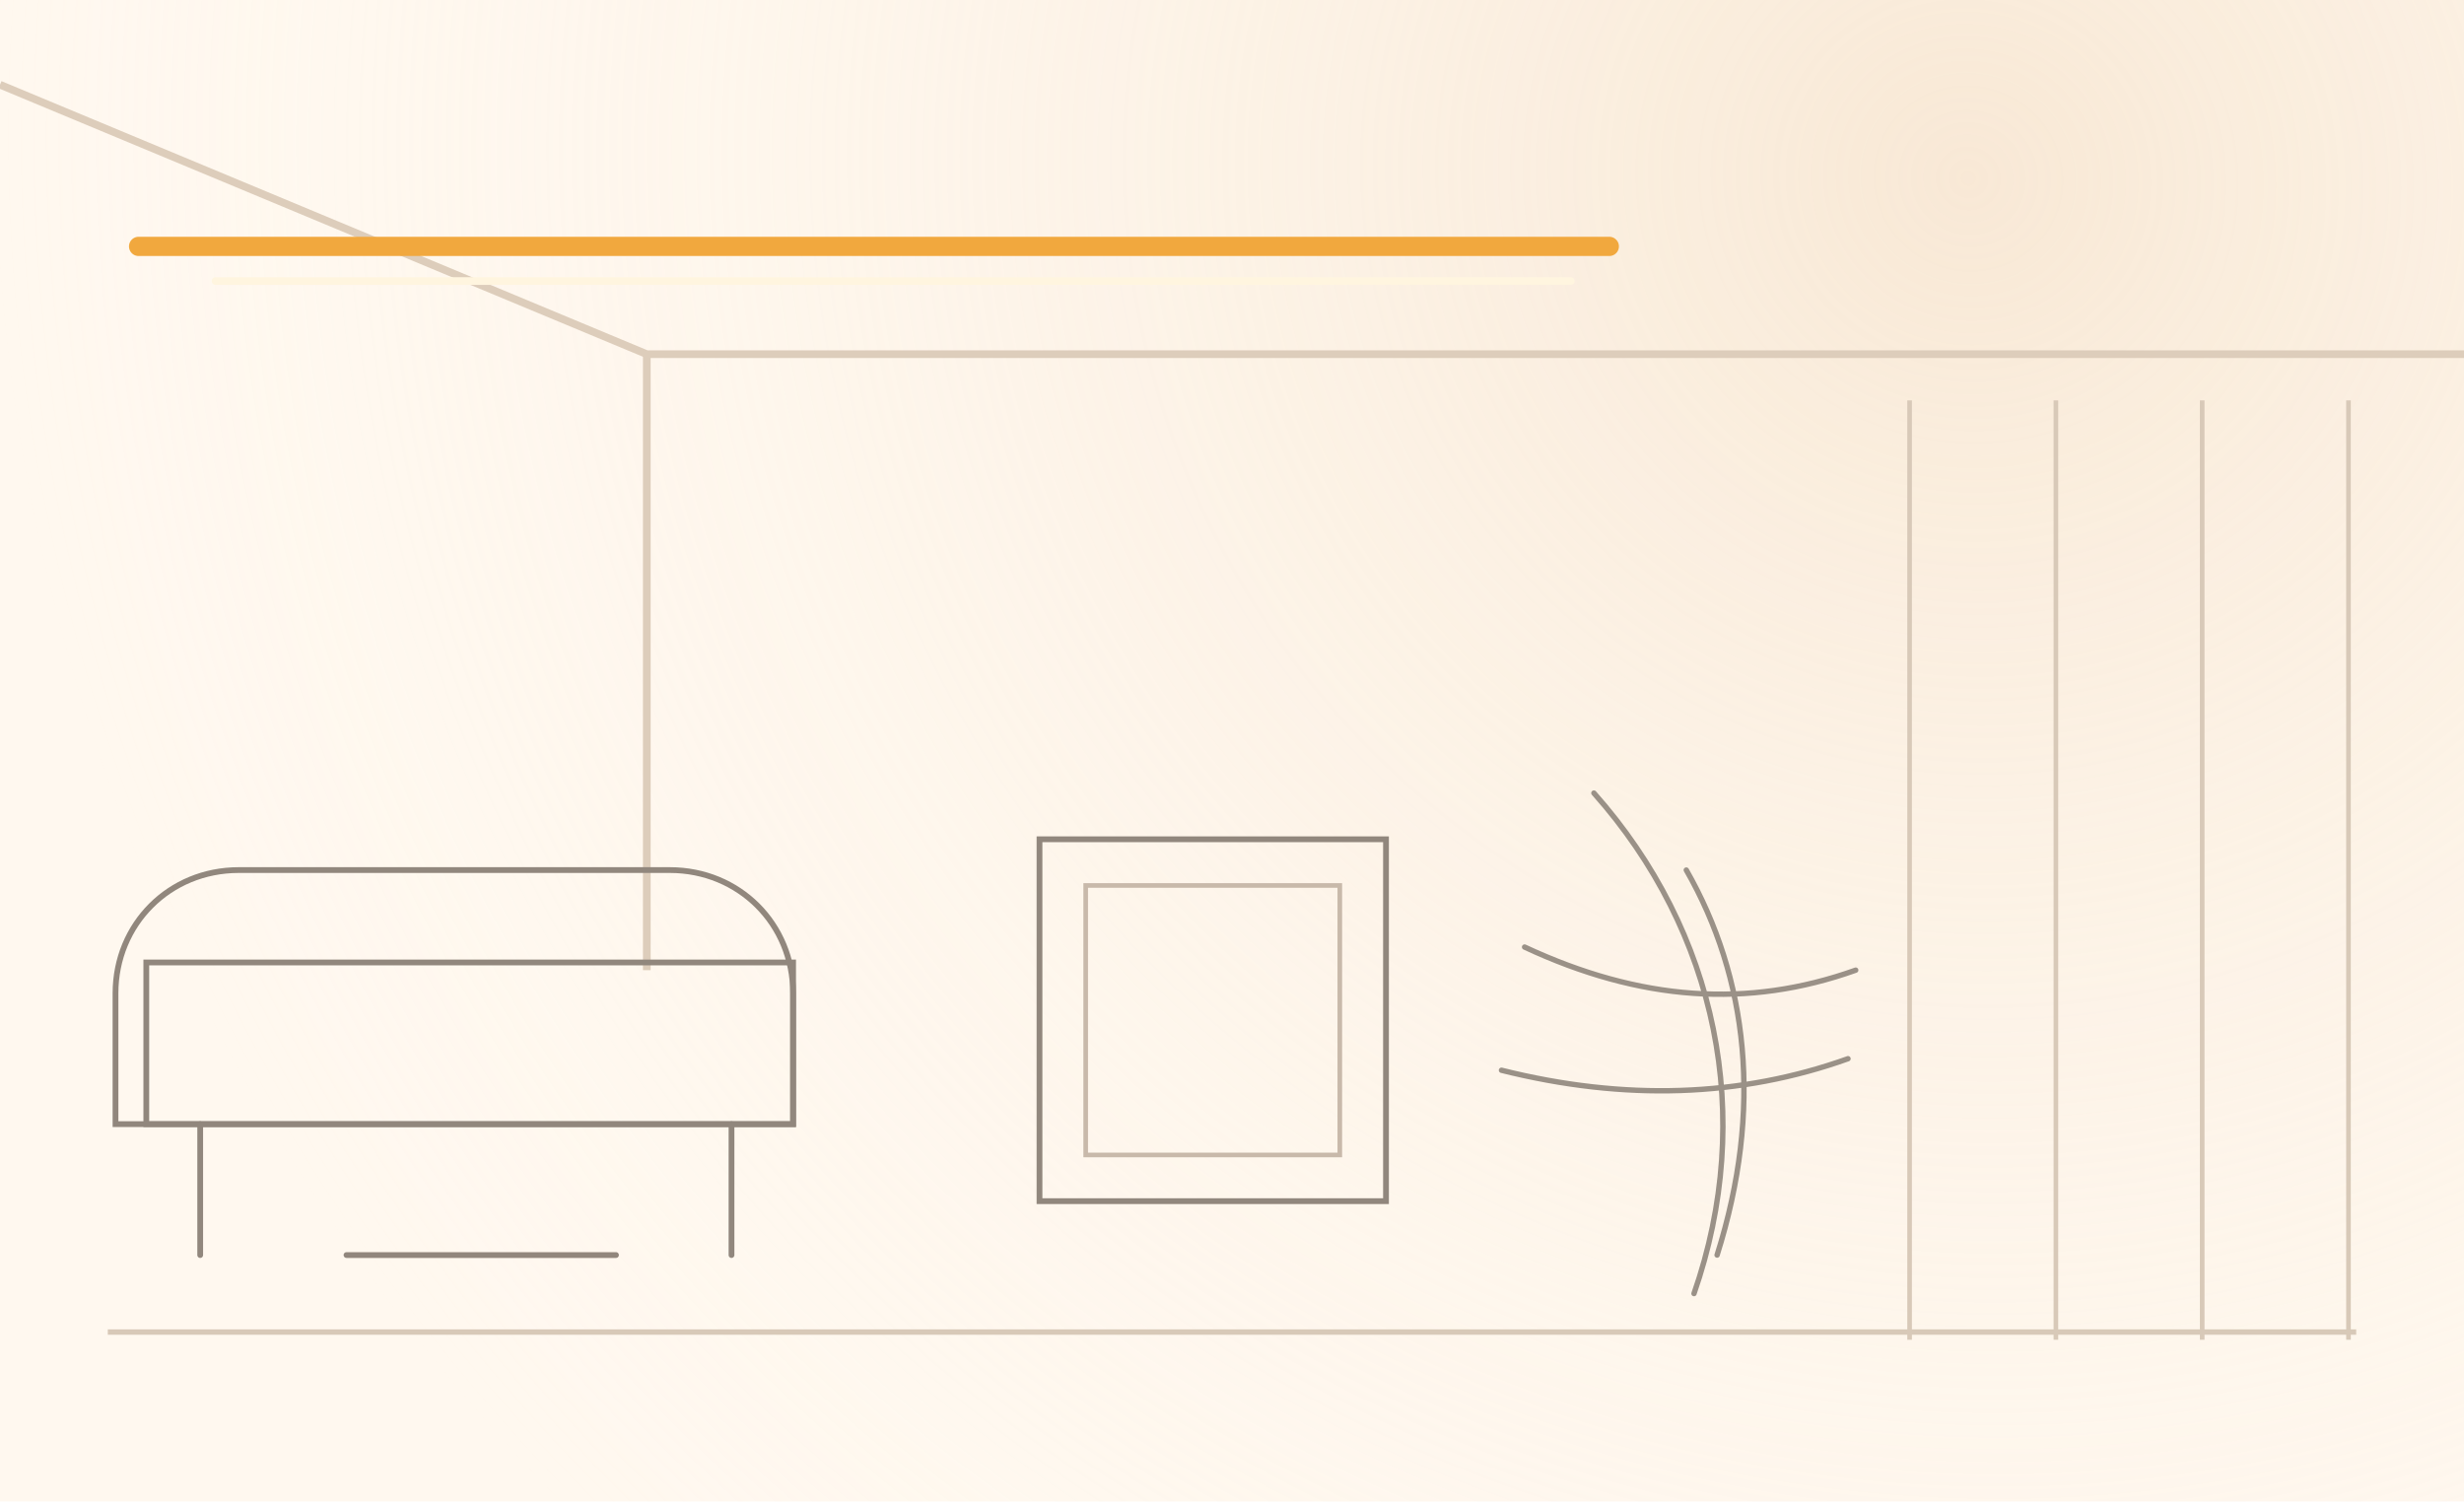
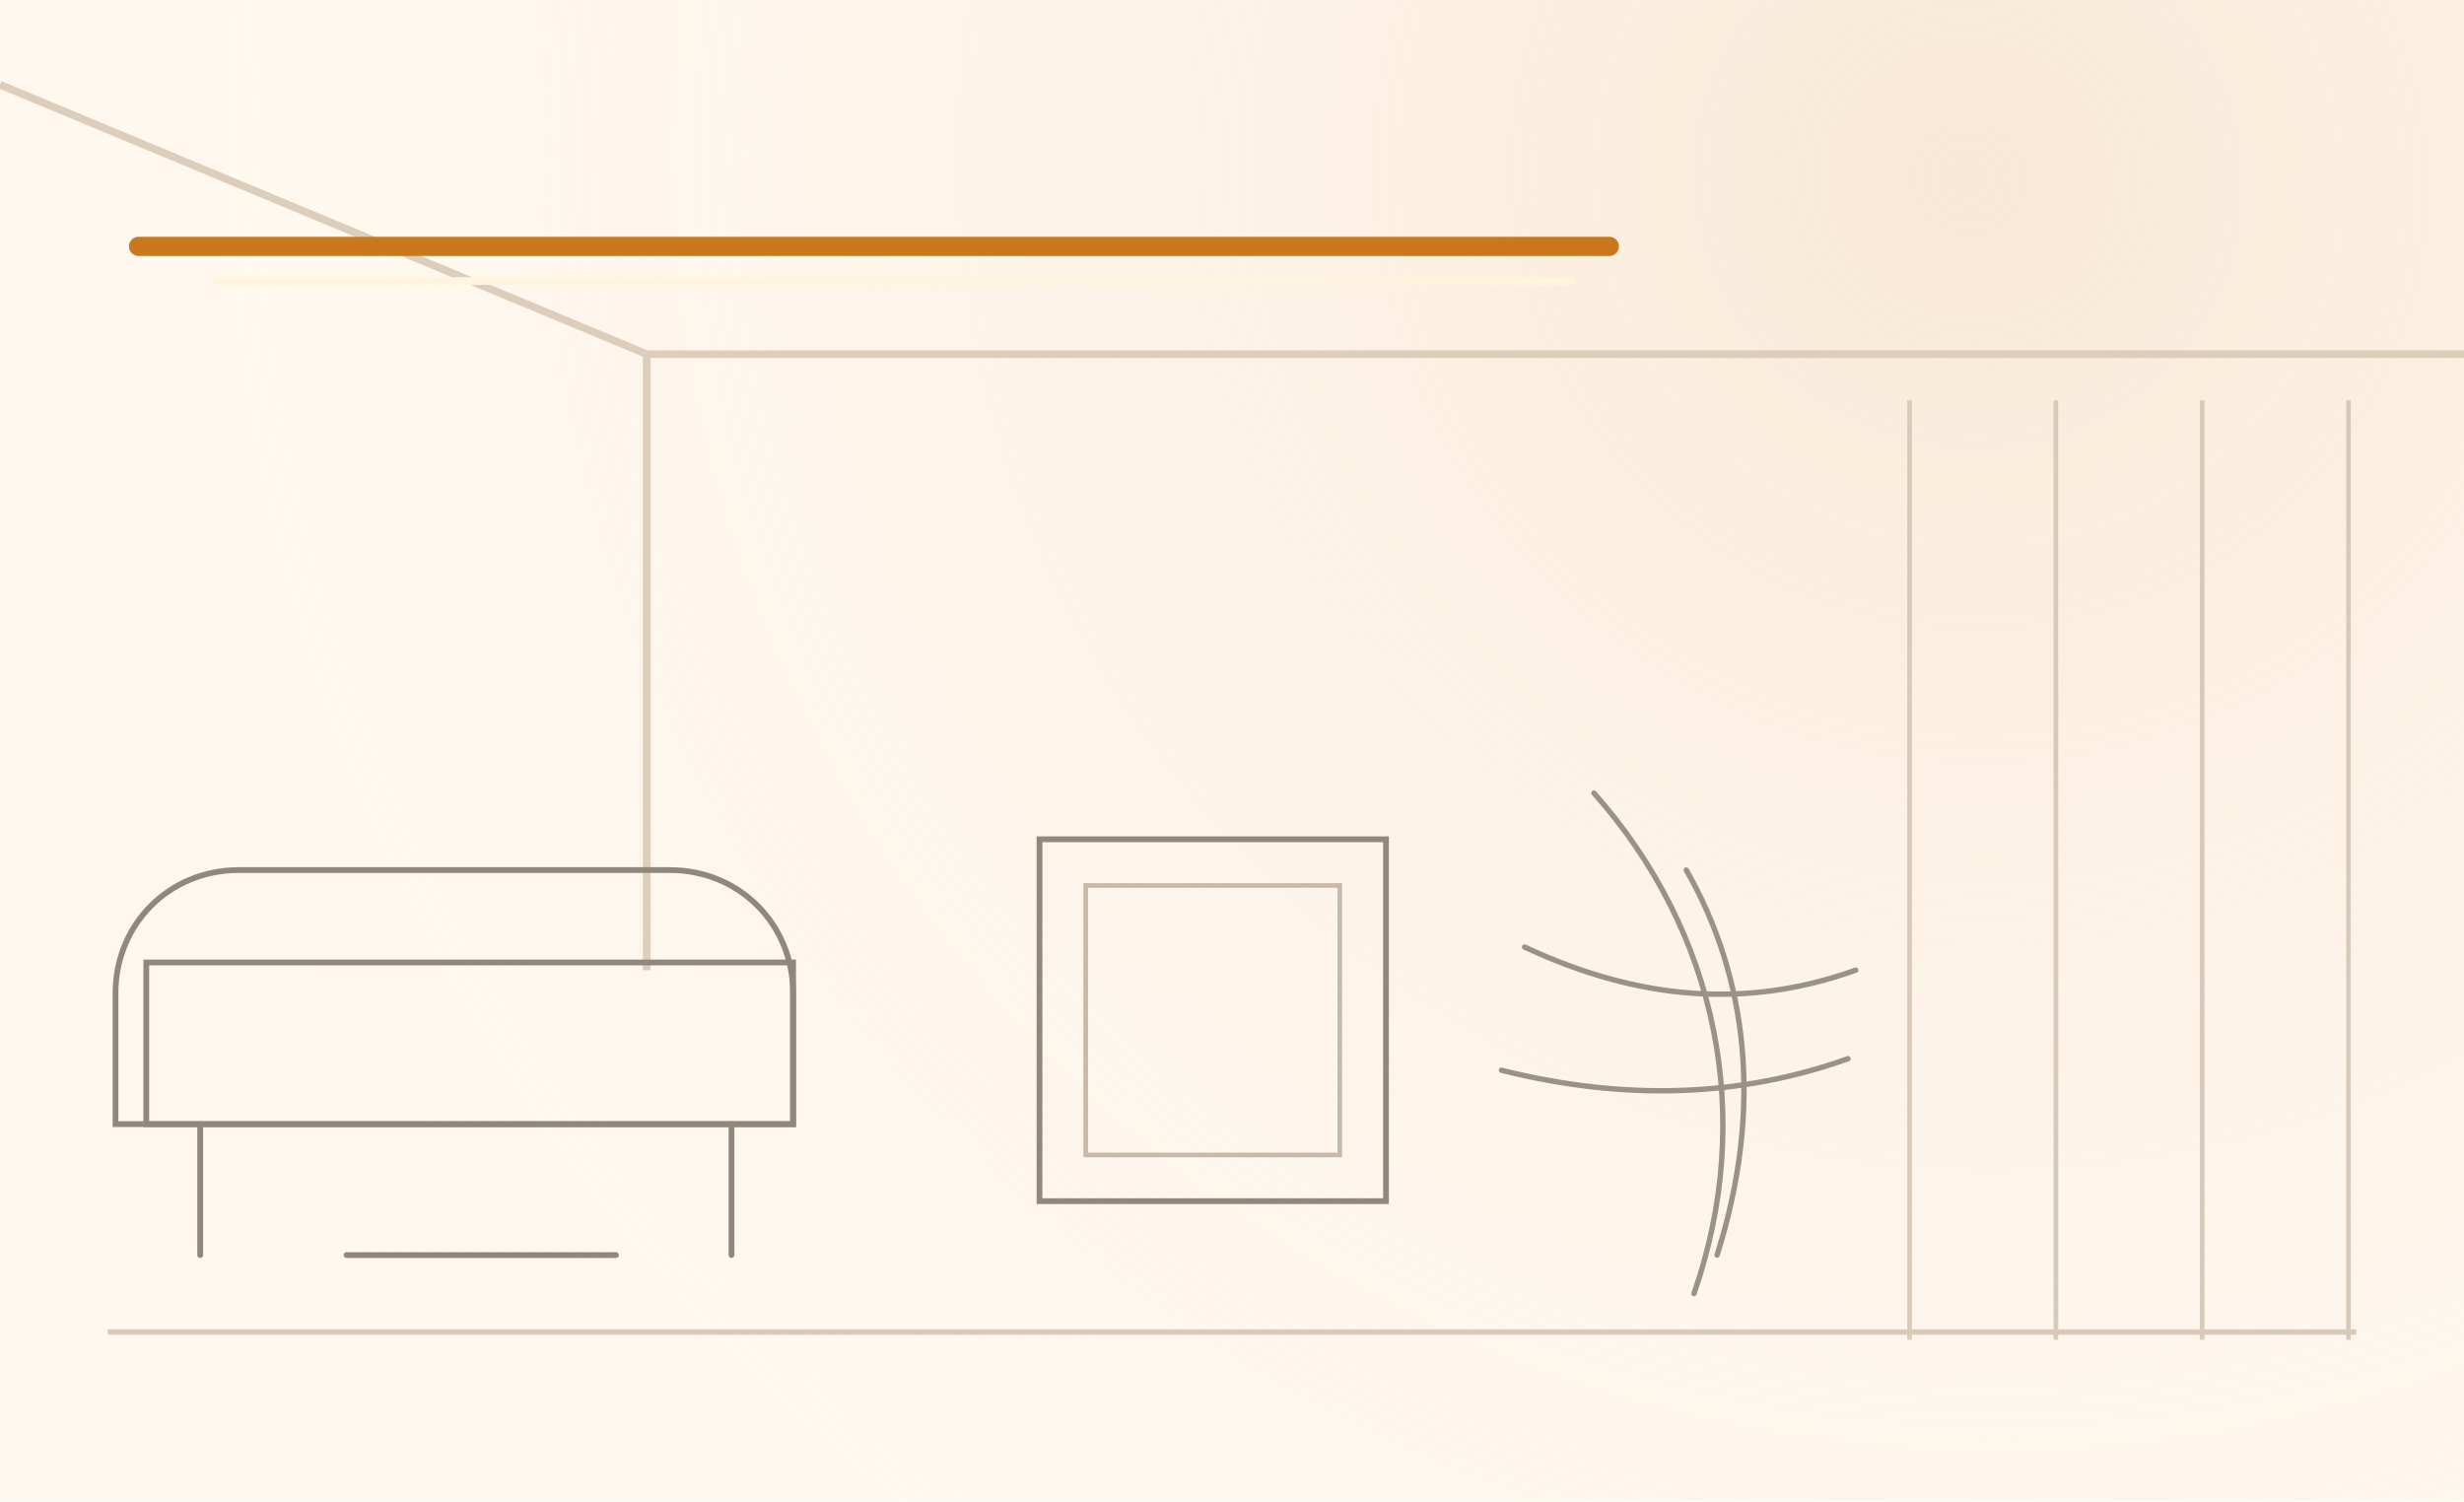
<svg xmlns="http://www.w3.org/2000/svg" width="640" height="390" viewBox="0 0 640 390" fill="none">
  <rect width="640" height="390" fill="#fff8ef" />
  <rect width="640" height="390" fill="url(#warm)" />
  <path d="M0 22 168 92h472" stroke="#ddcdbb" stroke-width="2" />
  <path d="M168 92v160" stroke="#ddcdbb" stroke-width="2" />
-   <path d="M36 64h382" stroke="#f1a83e" stroke-width="5" stroke-linecap="round" />
+   <path d="M36 64h382" stroke="#c9791c" stroke-width="5" stroke-linecap="round" />
  <path d="M56 73h352" stroke="#fff5df" stroke-width="2" stroke-linecap="round" />
  <path d="M38 250h168v42H38z" stroke="#91877d" stroke-width="1.5" />
  <path d="M62 226h112c18 0 32 14 32 32v34H30v-34c0-18 14-32 32-32Z" stroke="#91877d" stroke-width="1.5" />
  <path d="M52 292v34M190 292v34M90 326h70" stroke="#91877d" stroke-width="1.5" stroke-linecap="round" />
  <path d="M270 218h90v94h-90z" stroke="#91877d" stroke-width="1.5" />
  <path d="M282 230h66v70h-66z" stroke="#c8b9aa" stroke-width="1.2" />
  <path d="M414 206c32 36 42 84 26 130M438 226c16 28 20 62 8 100M396 246c30 14 58 16 86 6M390 278c32 8 62 7 90-3" stroke="#9a9187" stroke-width="1.4" stroke-linecap="round" />
  <path d="M496 104v244M534 104v244M572 104v244M610 104v244" stroke="#d8c9b8" stroke-width="1.2" />
  <path d="M28 346h584" stroke="#d8c9b8" stroke-width="1.4" />
  <defs>
    <radialGradient id="warm" cx="0" cy="0" r="1" gradientUnits="userSpaceOnUse" gradientTransform="translate(510 42) rotate(139) scale(508 512)">
      <stop stop-color="#f4dfc6" stop-opacity=".62" />
      <stop offset="1" stop-color="#fffaf4" stop-opacity="0" />
    </radialGradient>
  </defs>
</svg>
